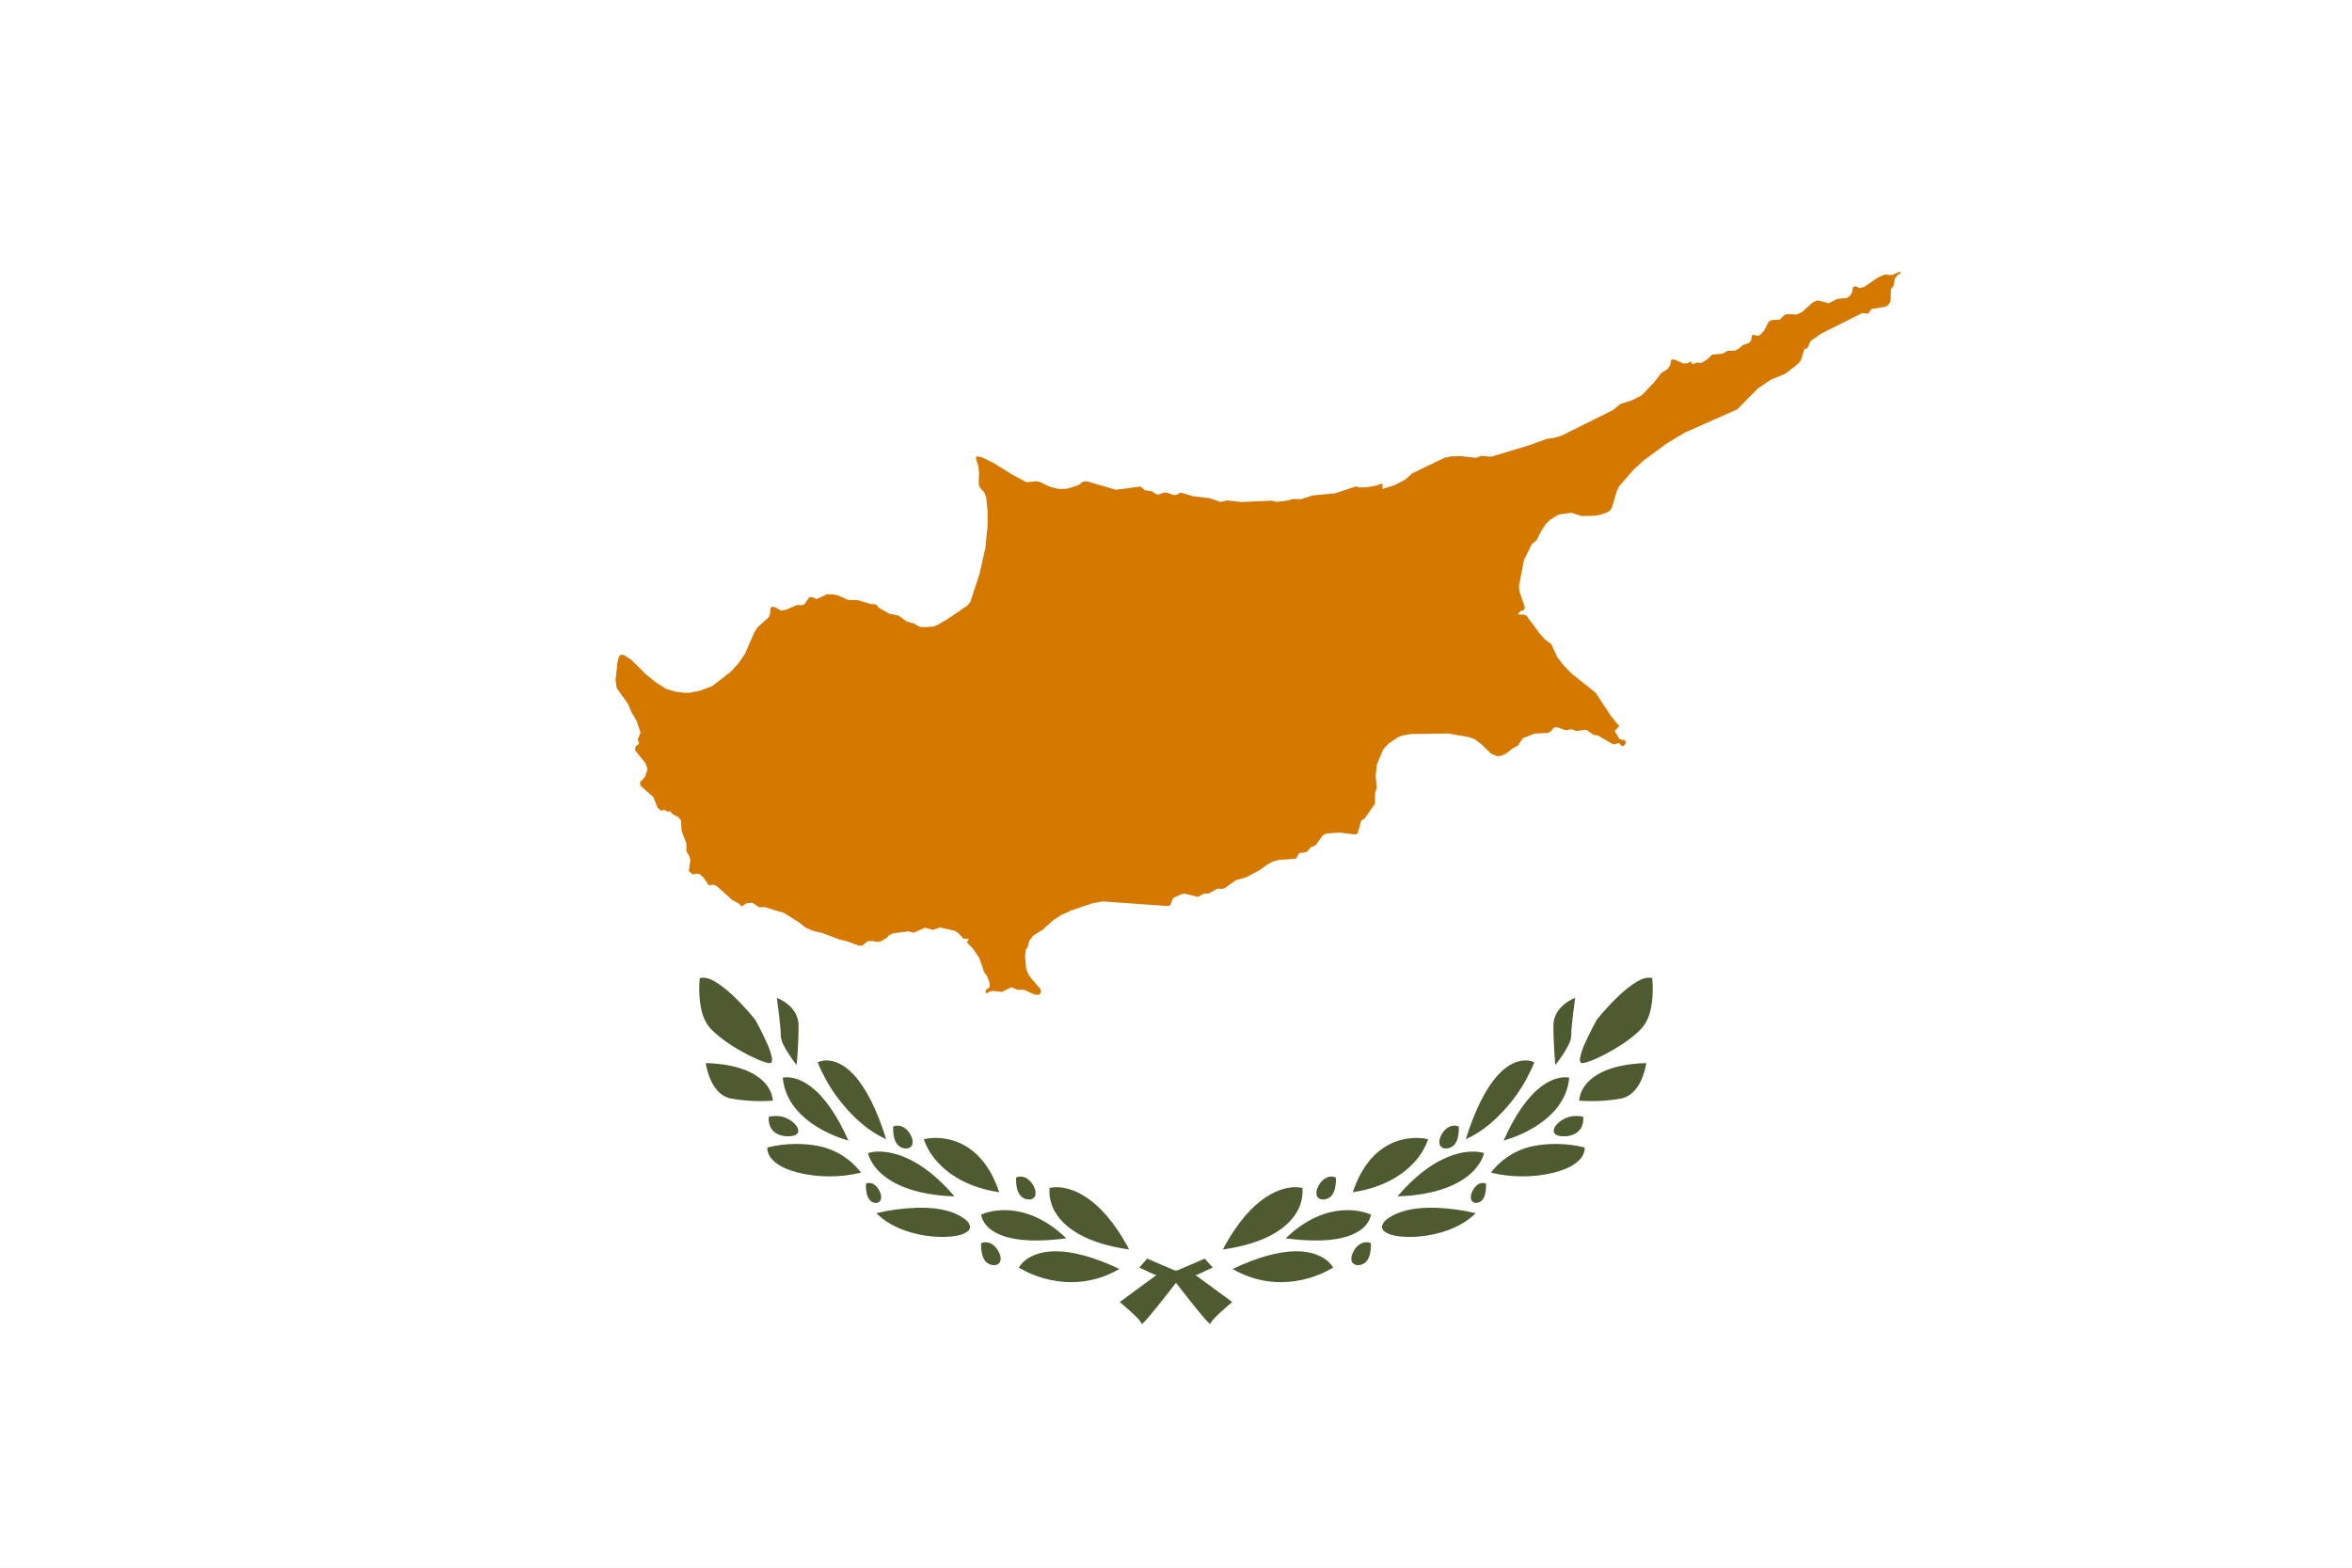
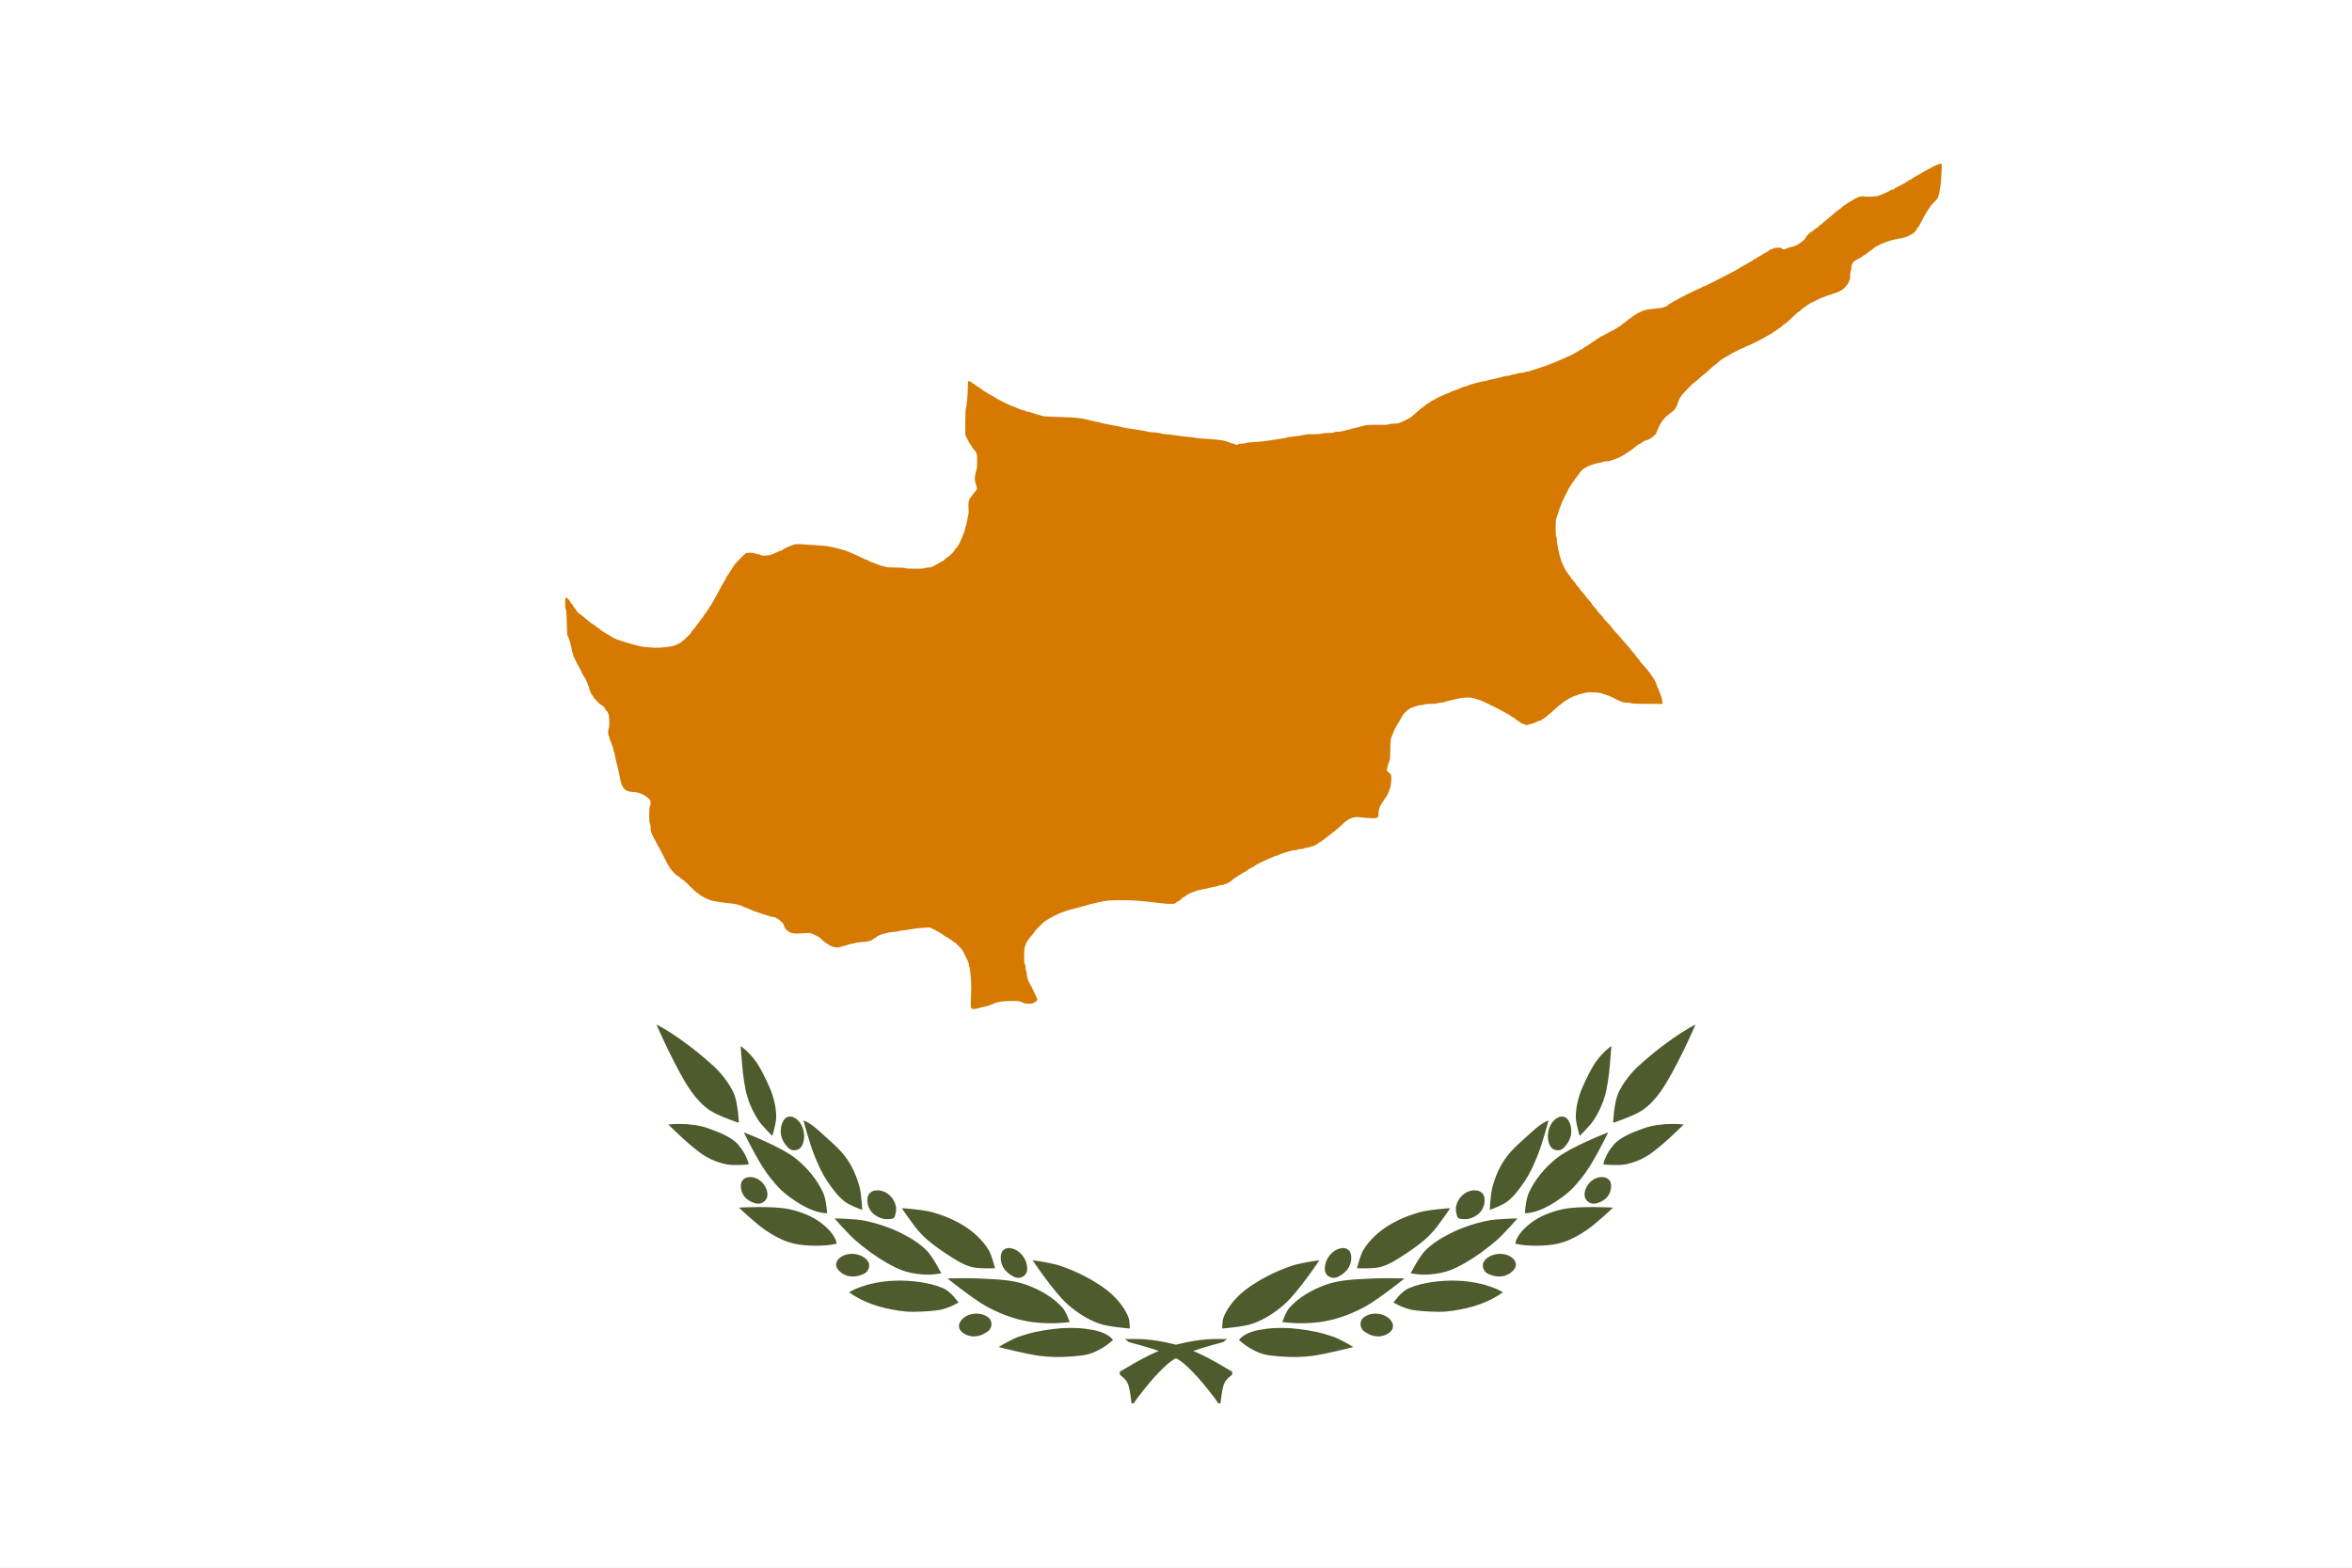
- <svg xmlns="http://www.w3.org/2000/svg" xmlns:xlink="http://www.w3.org/1999/xlink" viewBox="0 0 900 600">
-   <path fill="#fff" d="M0 0h900v600H0z" />
-   <path id="a" d="M463.1 506.741a1.01 1.01 0 01-.347-.245l-.125-.117a21.523 21.523 0 01-1.582-1.643c-1.332-1.513-3.119-3.728-4.69-5.685-3.115-3.883-5.689-7.228-6.174-7.858l-.793-1.032-7.767-2.395-5.671-2.644 3.03-3.406 10.408 4.456 7.767 1.594 14.363 10.564-.011.009c-.029.024-2.089 1.738-4.136 3.6-.913.83-2.064 1.9-2.877 2.783-.335.359-.646.74-.93 1.14a9.004 9.004 0 00-.465.88m-53.34-16.02a39.63 39.63 0 01-19.895-5.567h-.007v-.008a10.24 10.24 0 012.878-3.1c1.941-1.425 5.442-3.128 11.1-3.15h.117c6.7 0 14.9 2.278 24.373 6.771a36.022 36.022 0 01-18.566 5.054l.01.01-.01-.01zm-29.37-6.51a4.241 4.241 0 01-3.17-1.333A6.439 6.439 0 01375.8 480a14.656 14.656 0 01-.351-4.217 4.336 4.336 0 011.562-.354h.112c2.511 0 4.49 2.178 5.338 4.337a4.35 4.35 0 01.274 3.067 2.417 2.417 0 01-2.34 1.37l-.005.009zm51.68-5.99c-17.359-2.479-24.717-8.755-27.833-13.583a15.705 15.705 0 01-2.634-9.96v-.014h.013c.872-.2 1.764-.299 2.658-.293 4.618 0 16.43 2.323 27.8 23.842l.007.014-.02-.01.009.004zm-35.58-3.44c-7.416 0-13.062-1.28-16.782-3.8a10.304 10.304 0 01-3.686-4.125 6.75 6.75 0 01-.594-2.023 22.704 22.704 0 017.765-1.65c.383-.018.769-.029 1.174-.03 5.732 0 14.448 1.87 23.646 10.78l.009.009h-.011a90.034 90.034 0 01-11.53.84l.009-.001zm-35.91-1.38c-7.82 0-18.563-2.388-25.263-9.087l-.007-.008h.02a78.487 78.487 0 0115.523-2.062c.488-.012.98-.018 1.475-.019 7.332 0 12.944 1.422 16.682 4.225a4.942 4.942 0 012.178 2.783 2.28 2.28 0 01-1.056 2.15c-1.683 1.271-4.692 1.949-8.945 2.017l-.6.02-.007-.019zm-25.34-13a3.206 3.206 0 01-2.479-1.167 5.87 5.87 0 01-1.108-2.522 14.298 14.298 0 01-.291-3.674v-.018c.382-.176.797-.27 1.217-.275a3.784 3.784 0 012.589 1.158 6.956 6.956 0 011.688 2.645 4.03 4.03 0 01.18 2.635 1.915 1.915 0 01-1.8 1.21l.004.008zm58.53-1.32a4.241 4.241 0 01-3.17-1.333 6.45 6.45 0 01-1.422-2.878 14.656 14.656 0 01-.351-4.217 4.336 4.336 0 011.562-.354h.112c2.511 0 4.49 2.178 5.338 4.337a4.35 4.35 0 01.274 3.067 2.413 2.413 0 01-2.34 1.37l-.003.008zm-28.51-1.18c-15.737-.554-23.9-5.027-27.984-8.683a18.3 18.3 0 01-4.24-5.447 11.649 11.649 0 01-.908-2.438l.021-.009a13.461 13.461 0 013.885-.579h.368c5.307 0 16.111 2.229 28.852 17.153v.01l.006-.007zm17.09-1.59c-12.661-1.928-19.834-7.363-23.622-11.585a24.177 24.177 0 01-5.213-8.738 18.622 18.622 0 013.9-.469c.169 0 .345-.007.524-.007s.365 0 .553.007c6.368.139 17.934 3.023 23.855 20.785h.01l-.007.007zm-65-6.08a49.336 49.336 0 01-11.96-1.432c-6.629-1.658-9.473-4.189-10.691-6.021a6.318 6.318 0 01-1.031-2.534 4.282 4.282 0 01-.031-1.073l.031-.011a45.238 45.238 0 0110.464-1.328c.239 0 .48-.006.725-.006a43.806 43.806 0 018.564.83 27.146 27.146 0 0116.053 10.14v.009h-.013a49.635 49.635 0 01-12.12 1.42l.009.006zm29.39-10.68a4.244 4.244 0 01-3.172-1.3 6.49 6.49 0 01-1.42-2.908 14.4 14.4 0 01-.351-4.185 4.336 4.336 0 011.562-.354h.112c2.506 0 4.488 2.179 5.339 4.338a4.25 4.25 0 01.243 3.034 2.356 2.356 0 01-2.31 1.38l-.003-.005zm-22.1-3.03a48.225 48.225 0 01-11.967-5.225c-5.544-3.413-12.326-9.45-13.153-18.83h.014a7.14 7.14 0 011.278-.154c.1 0 .217-.006.334-.006 1.656 0 5.046.466 9.147 3.584 5.22 3.98 10.04 10.92 14.35 20.65l-.003-.019zm14.43-.53a39.027 39.027 0 01-9.469-6.084 60.759 60.759 0 01-16.716-23.33 7.698 7.698 0 013.655-.718c2.411.068 6.083 1.07 10.154 5.463 4.676 5.047 8.85 13.34 12.4 24.651l.01.032-.03-.01-.004-.004zm-37.39-1.09c-4.821 0-6.471-2.615-6.957-3.74a7.783 7.783 0 01-.554-3.707v-.02a10.615 10.615 0 012.4-.314h.165a9.918 9.918 0 018.084 3.841c.255.379 1.037 1.694.39 2.721-.52.81-1.7 1.22-3.53 1.22l.002-.001zM291 421.431a63.914 63.914 0 01-11.141-.952c-4.294-.781-6.728-4.432-8.013-7.356a25.55 25.55 0 01-1.8-6.254h.012c13.282.39 19.555 4.271 22.478 7.457a11.713 11.713 0 013.206 6.922h-.009c-.02 0-1.89.18-4.74.18l.007.003zm13.83-13.82a53.867 53.867 0 01-3.033-4.228c-1.573-2.445-3.028-5-3.028-7.084 0-2.016-.474-6.266-.757-8.619-.358-2.985-.72-5.54-.75-5.757h.013c.337.123 8.308 3.114 8.308 10.591s-.738 15.014-.745 15.089v.011h-.01l.002-.003zm-10.33-.71c-.084 0-.167-.008-.25-.021-2.356-.393-6.5-2.194-11.073-4.818-5.082-2.914-9.209-6.036-11.62-8.791-2.2-2.512-3.5-6.457-3.88-11.726a43.595 43.595 0 01.087-7.163 4.135 4.135 0 011.315-.2c1.764.029 3.647.823 6.189 2.574a49.763 49.763 0 016.49 5.514 99.384 99.384 0 017.2 7.971l.032.04c.265.475 2.537 4.571 4.307 8.558a27.554 27.554 0 012.024 5.746c.174.581.174 1.2 0 1.781a.902.902 0 01-.385.448c-.139.06-.289.091-.44.09l.004-.003z" fill="#4e5b31" />
-   <use xlink:href="#a" transform="matrix(-1 0 0 1 900 0)" />
-   <path d="M727.132 103.967l-2.355.938-.923.368-2.854-.157-2.673 1.283-4.74 3.239-.209.15-1.767.461-1.641-.708-.932.424-.321 1.92-.887 1.379-1.092.767-3.783.387-3.19 1.645-4.15-1.111-1.928.755-4.1 3.692-2.095.992-.732-.042-2.778-.143-1.173.384-1.752 1.693-3.315.258-1.033.715-1.618 3.26-1.753 1.808-1 .212-1.087-.4-.817.144-.37 2.086-.793.874-2.219.764-1.773 1.477-1.556.8-2.084-.052h-.479l-2.076 1.146-3.9.342-1.624 1.549-.358.331-.758.458-1.24.74-.3.184-1.5-.267-1.75.693-.708-1.089-1.211.727-1.6.069-2-.889-1.522-.678-1.113.161-.387 1.94-.039.206-1.17 1.557-2.184 1.323-.3.387-2.485 3.208-4.722 4.966-3.993 2.028-4.139 1.259-2.9 2.38-7.6 3.767-11.995 5.973-2.453.786-3.52.562-6.278 2.312-5.539 1.671-.308.094-1.1.332-7.81 2.363-3.635-.384-2.153.782-5.605-.622-3.9.077-2.467.513-4.637 2.224-7.827 3.762-2.586 2.366-4.027 2.1-4.715 1.493.011-1.981-.028-.084-1.636.517-1.181.373-3.825.59h-2.128l-1.321-.384-.2.069-7.818 2.569-8.719.842-4.363 1.4-3.26-.052-2.038.606-4 .489-1.428-.381-.322-.088-11.75.51-5.372-.607-2.564.583-4.3-1.446-6.269-.727-1.465-.439-3.3-.978-1.491.859-1.116.119-2.667-.967-.96-.024-2.2.8-1.267-.325-1.177-.938-2.761-.411-1.682-1.414-9.4 1.246-2.551-.75-8.554-2.492-1.361.069-1.7 1.271-2.548.929-2.212.575-3.012.1-3.5-.918-3.606-1.748-1.333-.317-2.974.3-.91.082-5.466-2.932-7.042-4.4-4.778-2.3-1.794-.291-.241.853.89 2.8.3 2.774-.091 2.563-.049 1.587.446 1.425 1.725 1.912.719 1.92.526 5.284-.006 5.362-.839 8.551-.283 1.3-1 4.43-.914 4.069-3.546 10.833-.974 1.343-2.391 1.631-5.419 3.688-3.99 2.3-1.263.523-3.239.245-2.018-.1-2.513-1.361-2.467-.635-3.232-2.324-3.6-.744-3.941-2.278-1.026-1.233-2.146-.2-2.976-.893v-.005l-1.093-.327-.755-.22-3.8-.1-3.54-1.634-1.864-.45-2.547-.129-2.666 1.239-1.351.629-1.707-.678-1.235.077-1.4 2.115-.172.323-.964.51-1.2-.017-.939-.025-1.016.444-1.368.593-1.208.527-.59.255-.01-.01-.363.073-.645.112-.8.153-1.41-.824-.75-.442-1.257-.256-.677.489-.133 2.3-.618 1.378-1.961 1.734-1.993 1.755-1.389 2.047-3.676 8.39-2.3 3.385-.715.789-2.418 2.66-2.136 1.657-4.922 3.815-4.659 1.741-4.013.82-1.951.008-3.7-.492-3.323-1.02-3.65-2.282-4-3.217-5.794-5.724-.82-.493-.171-.114-1.825-1.167-1.354.035-.53.874-.29 1.263-.245 1.12-.664 6.367.049.369.349 2.622 4.4 6.15 1.358 3.267.223.373.908 1.525.691 1.163.069.118 1.5 4.488-1.057 2.534.534 1.7-1.336 1.037-.245 1.465 3.951 4.953.862 2.185-.963 3.029-1.536 1.671-.429.457.216 1.28 1.818 1.635 3.089 2.75 1.647 4.086 1.253 1.1 1.456-.31.81.618 1.228-.021 1.208 1.208.782.379 1.236.616.977 1.272.216 3.911 1.822 4.86.028 2.635.01.374 1.134 1.948.356 1.538-.6 4.069 1.445 1.306 1.567-.32 1.012.16 1.626 1.354 1.969 3 1.926-.282 1.222.589 5.9 5.334 1.339.676.074.042.963.483 1.2 1.208 1.856-1.232.206-.021 2.018-.178.886.6 1.7 1.149 2.234-.029 4.844 1.485 2.119.543 4.261 2.648 1.811 1.12 1.072.871 1.424 1.161 2.845 1.224 2.44.584 1.322.314 1 .384.025-.062h.014l-.024.063 5.284 2.023 2.862.668 2.648.975 1.927.7 1.414.023 2-1.682 1.937-.112 1.609.4 1.57-.263 2.485-1.531.485-.719 1.762-.839 5.944-.738 1.737.564 4.46-1.94 2.988.831 2.645-.938 5.779 1.284 1.536 1.081 1.717 1.965.21.009 1.912.037-.8 1.331 2.523 2.647 2.279 3.445.154.455 1.657 4.864 1.232 1.723.862 2.405.042 1.568-1.34 1.022-.22.583-.076.216.272.655.506-.276.963-.533 1.172-.182 2.066.22 1.364.143 2.154-1.069 1.427-.71 2.293.987 2.52-.028 1.058.471 3 1.358 1.529.144.565-.371.36-.856-.185-1L397 377.23l-2.531-2.938-1.036-1.51-.789-2.186-.244-2.796-.174-1.885.314-2.477.68-.884.5-1.968h.009l.129-.515 1.406-1.866 3.724-2.393 4-3.582 3.162-2.085 3.26-1.412.087-.4.363.146 8.292-2.819.137-.016 3.692-.643 24.92 1.755.924-.279v-.006l.83-2.33.447-.432.3-.282 2.74-1.206 1.281-.183 3.556.878 1.456.359 2.332-1.307 1.654.028 3.417-1.866 2.111.053.8-.321 4.112-2.955 3.961-1.135 1.03-.548.363-.2 4.06-2.144 2.579-1.981 2.226-1.183 2.438-.629 6.38-.449 1.283-2.138 2.744-.366 1.657-1.87 1.9-.771 1.359-1.958 1.139-1.641 1.591-.921 5.1-.32 6.045.749.8-.485 1.366-4.875 1.43-.915 3.851-5.612.013-2.045v-1.708l.633-2.432-.43-4.391.51-4.446 2.394-5.65 2.109-2.279 3.4-2.3 1.729-.753 2.449-.412v.001l.36-.061.624-.107 8.433-.116c.117-.087 3.067-.042 3.067-.042l2.812-.038 7.116 1.264.506.088 2.4.779 2.774 2.157 2.938 2.869.551.535 1.9.8.575.251 1.571-.251 2.237-1.165 1.688-1.427 2.3-1.257.056-.08 1.295-1.948.039-.04.028.007v-.011h-.022l.511-.775 4.447-1.733 5.23-.3.588-.318.327-.175 1.382-1.623 1.295-.01 3.135 1.134 2.2-.438 1.75.7 1.36-.161 2.565-.3 2.754 1.937 1.605.2 5.658 3.31.294.048.152.028.324.054.671-.2 1-.289.132-.039.126.175.643.907.882.126 1.044-1.393-.415-.632-.157-.23-2.021-.411-1.815-3.1 1.728-1.861-2.711-3.326-.45-.551-.153-.234-.937-1.423-4.746-7.235-6.182-4.935-2.165-1.732-.014-.01-.758-.6-3.3-3.358-2.358-3.13-.309-.674-.487-1.062-1.413-3.078-2.462-1.9-2.006-2.191-.1-.129-4.14-5.626-.68-.943-.978-.565-2.066-.014-.2-.2-.116-.121.07-.074.991-.985 1.105-.278.476-1.089-2.108-6.1-.014-.213-.157-1.95 1.718-8.855.22-1.079 2.928-5.958 1.814-1.486 1.98-3.892 1.7-2.488 1.625-1.582.284-.168 2.934-1.776 2.465-.347 2.348-.331 4.1 1.264 3.9-.076.761-.081 1.77-.2 2.911-.917 1.374-.848.713-1.093 1.487-4.987.478-1.587.917-1.724 5.306-6.108 4.011-3.71 9.019-6.613 4.415-2.639 2.254-1.347 20.126-8.946 5.23-5.3 2.725-2.758 4.821-3.235 5.641-2.311 4.854-3.842 1.06-1.334 1.336-4.3 1.113-.269 1-2.174.286-.618 3.961-2.792.448-.223 15.388-7.71 2.236.307 1.2-1.793 4.477-.751.824-.14 1.1-.551.939-1.6v-.316l.129-4.273.956-1.155.521-2.816.491-.65.513-.676 1.268-.891-.22-.531.032.031z" fill="#d57800" />
+ <svg xmlns="http://www.w3.org/2000/svg" xmlns:xlink="http://www.w3.org/1999/xlink" width="1200" height="800">
+   <path fill="#fff" d="M0 0h1200v800H0z" />
+   <path fill="#d67900" d="M495.54 514.47c-.253-.304-.307-1.581-.187-4.441.092-2.208.176-4.828.187-5.822.034-3.048-.552-9.998-.898-10.644-.18-.336-.326-.945-.326-1.355s-.258-1.265-.574-1.902-.936-1.903-1.38-2.814a74 74 0 0 0-1.223-2.41c-.536-.973-3.777-4.216-4.214-4.216-.184 0-.653-.339-1.042-.753-.39-.414-.866-.753-1.06-.753s-.598-.271-.898-.602c-.3-.332-.726-.603-.947-.603s-.64-.198-.932-.441c-1.257-1.046-2.798-2.002-5.11-3.17l-2.473-1.247-3.1.135c-1.704.075-4.319.364-5.81.644s-3.523.572-4.517.65-2.078.266-2.41.418c-.331.153-1.483.337-2.56.41-3.556.243-7.647 1.439-8.88 2.596-.355.334-.785.608-.956.608s-.548.263-.84.584c-.715.791-2.784 1.283-6.039 1.437-1.49.07-2.84.254-2.997.409s-.631.282-1.054.285c-.422.002-1.372.214-2.111.472-1.614.562-4.349 1.313-5.557 1.528-1.167.206-3.368-.424-4.814-1.38a51 51 0 0 0-1.76-1.118c-.323-.19-1.104-.848-1.735-1.464-1.15-1.122-1.907-1.64-3.309-2.266a98 98 0 0 1-1.727-.798c-.775-.368-1.559-.422-3.769-.26-3.74.272-4.966.265-6.455-.036-1.707-.346-4.016-2.485-4.016-3.72 0-1.326-3.894-4.516-5.513-4.516-.34 0-1.034-.13-1.543-.289l-4.868-1.522c-2.17-.679-4.744-1.632-5.723-2.12-.978-.487-1.944-.886-2.146-.886-.202-.001-.85-.273-1.44-.604s-1.273-.602-1.519-.602c-.245 0-.682-.125-.97-.278s-1.878-.414-3.534-.58c-1.657-.167-3.486-.384-4.066-.481-.58-.098-2.003-.324-3.162-.501-2.531-.389-4.189-.909-5.759-1.807a62 62 0 0 0-1.948-1.068c-.429-.22-1.026-.673-1.327-1.005-.3-.333-.697-.605-.882-.605-.184 0-1.82-1.49-3.637-3.313-1.817-1.822-3.44-3.314-3.61-3.315-.168-.002-.805-.476-1.415-1.055-.61-.578-1.226-1.051-1.368-1.051-.443 0-2.598-2.184-3.715-3.765-.586-.828-2.002-3.403-3.147-5.722s-2.42-4.759-2.83-5.421c-.412-.663-1.468-2.6-2.346-4.306-1.428-2.772-1.597-3.3-1.597-4.984 0-1.105-.156-2.04-.377-2.26-.522-.523-.514-8.612.008-9.134.513-.513.46-2.392-.087-3.174-.432-.616-2.37-2.052-3.813-2.824-.97-.52-3.83-1.154-5.257-1.166-3.528-.03-5.303-2.077-6.15-7.089-.37-2.19-.728-3.777-1.763-7.83-.507-1.988-.925-3.98-.928-4.425-.003-.446-.14-.894-.306-.997s-.302-.444-.302-.76c0-.852-1-3.83-1.842-5.485a2.9 2.9 0 0 1-.266-1.111c0-.324-.135-.673-.301-.775-.166-.103-.301-.984-.301-1.958s.135-1.855.301-1.958c.17-.104.301-1.54.301-3.274 0-3.184-.488-4.942-1.638-5.897-.259-.214-.47-.535-.47-.713 0-.43-1.53-2.012-1.947-2.012-.423 0-4.077-3.677-4.077-4.103 0-.177-.263-.56-.585-.851s-.671-.92-.776-1.399c-.105-.477-.316-.946-.469-1.04s-.278-.563-.278-1.04-.135-.952-.301-1.054-.303-.415-.305-.696c-.004-.543-1.571-3.79-2.203-4.563-.209-.255-.558-.87-.778-1.367a19 19 0 0 0-.656-1.355 42 42 0 0 1-.783-1.506c-.288-.58-.97-1.847-1.514-2.815s-.99-1.951-.99-2.184c0-.232-.135-.422-.3-.422-.166 0-.302-.399-.302-.886s-.12-.96-.269-1.052c-.148-.092-.34-.676-.427-1.298-.35-2.5-1.619-6.922-2.183-7.607-.261-.317-.405-2.357-.483-6.841-.079-4.538-.218-6.497-.482-6.762-.45-.45-.518-5.546-.077-5.819.513-.317 1.49.428 2.081 1.588.315.615.857 1.377 1.206 1.693.349.315.634.732.634.926s.34.671.753 1.06c.414.389.753.862.753 1.05 0 .391 1.558 1.962 1.945 1.962.14 0 .969.644 1.84 1.43 2.013 1.818 4.834 3.99 5.18 3.99.147 0 .585.34.974.754.39.414.862.753 1.05.753s.733.406 1.209.903.985.904 1.13.904c.146 0 .71.339 1.253.753s1.09.753 1.216.753.816.396 1.533.88c1.78 1.2 2.764 1.624 6.614 2.845 7.402 2.348 10.04 2.882 15.36 3.11 4.123.178 9.47-.418 11.206-1.247a89 89 0 0 1 2.046-.933c1.198-.528 5.865-4.813 5.881-5.401.005-.17.615-.96 1.355-1.758.741-.797 1.347-1.544 1.347-1.66s.472-.75 1.048-1.411 1.051-1.31 1.055-1.444c.003-.133.411-.675.908-1.205.496-.529.902-1.108.903-1.286 0-.178.34-.642.754-1.031.414-.39.753-.866.753-1.06s.271-.598.603-.898.602-.71.602-.913.19-.526.423-.72c.232-.192.782-1.056 1.222-1.919.44-.862 1.058-1.975 1.376-2.472s1.06-1.852 1.651-3.011c.592-1.16 1.324-2.515 1.628-3.012 1.214-1.984 2.735-4.739 2.735-4.952 0-.124.271-.47.603-.77s.602-.681.602-.847.339-.746.753-1.288c.414-.543.753-1.111.753-1.262s.271-.52.602-.82c.332-.3.603-.7.603-.89s.962-1.287 2.14-2.438c1.176-1.151 2.486-2.466 2.91-2.921.702-.754.964-.829 2.92-.829 1.182 0 2.278.123 2.435.274.158.15.797.338 1.421.419s1.33.308 1.567.505c.544.451 4.11.268 5.58-.286.58-.219 1.853-.784 2.829-1.257s1.947-.86 2.158-.86c.212 0 .43-.11.485-.244.18-.44 4.582-2.437 6.124-2.778 1.094-.242 2.617-.243 5.572-.006 2.236.18 5.15.383 6.475.45 3.428.174 6.575.636 9.186 1.35 1.242.339 2.869.772 3.614.963s1.965.617 2.71.947c.746.33 1.627.705 1.958.835.975.38 5.352 2.4 6.22 2.87.44.238.99.433 1.22.433.232 0 .59.169.797.376s.472.388.588.402c.244.03 1.04.331 2.319.876a27 27 0 0 0 2.108.757c.663.205 1.44.492 1.728.637.287.146.855.264 1.262.264s.823.136.925.302c.112.18 2.106.3 4.97.3s4.858.122 4.97.302c.11.18 2.105.301 4.969.301s4.858-.12 4.969-.301c.102-.166.79-.301 1.528-.301s1.577-.12 1.864-.266.93-.447 1.427-.669c.497-.221 1.618-.847 2.49-1.39.873-.544 1.694-.988 1.824-.988s.696-.474 1.258-1.054 1.169-1.054 1.349-1.054c.415 0 3.47-3.075 3.47-3.492 0-.171.372-.668.828-1.105s1.047-1.242 1.315-1.789c1.74-3.55 3.278-7.521 3.278-8.466 0-.379.13-.82.29-.979s.44-1.305.625-2.545c.184-1.24.47-2.697.634-3.236.17-.56.211-1.986.095-3.313-.228-2.618.124-4.413 1.061-5.42.334-.358.608-.739.608-.846s.62-.884 1.379-1.728c.973-1.083 1.335-1.715 1.23-2.152a85 85 0 0 0-.623-2.275c-.26-.911-.475-2.063-.477-2.56-.004-.998.731-4.754 1.023-5.226.101-.164.192-1.835.2-3.714.018-3.72-.16-4.33-1.792-6.124-.517-.568-.94-1.147-.94-1.286 0-.138-.238-.515-.528-.837s-1.037-1.6-1.66-2.842l-1.134-2.258.004-6.386c.003-3.512.127-6.697.276-7.078.435-1.106.967-6.711 1.003-10.555.03-3.247.079-3.539.597-3.539.31 0 .93.339 1.376.753.447.414.983.753 1.192.753s.38.12.38.267.44.49.978.763c.539.274 1.589.967 2.334 1.54.746.575 1.559 1.132 1.807 1.24.249.107.859.487 1.356.845a15 15 0 0 0 2.019 1.167c.613.285 1.29.685 1.506.89.645.615 8.92 4.733 9.51 4.733.301 0 .677.119.834.264.369.34 3.65 1.561 4.732 1.76.458.084.906.273.997.42s.489.266.885.266a4.6 4.6 0 0 1 1.413.272c1.275.502 5.8 1.85 6.866 2.046.58.107 4.51.282 8.734.389 7.327.186 10.181.494 14.292 1.544 1.45.371 3.58.835 4.833 1.054.497.087 1.174.273 1.506.415.331.142 1.144.332 1.807.423.662.09 2.153.382 3.313.647s2.65.547 3.313.628c.662.08 1.475.263 1.807.406s1.28.342 2.108.441c.828.1 2.184.31 3.012.47.828.158 2.658.44 4.066.627 1.408.186 2.83.454 3.162.595s1.382.33 2.334.42l3.464.328c.952.09 2.002.29 2.334.442.331.153 1.619.338 2.861.412s3.614.36 5.27.637c1.657.277 4.164.564 5.572.638s2.831.259 3.163.41c.331.152 1.957.344 3.614.427 8.394.423 12.022.956 14.33 2.108.534.267 1.282.485 1.66.485.38 0 .773.135.876.3.241.391 1.565.391 1.807 0 .102-.165.964-.3 1.915-.3.95 0 1.858-.127 2.015-.281s1.574-.348 3.147-.429a96 96 0 0 0 11.144-1.25c1.574-.271 3.471-.56 4.216-.644s1.627-.27 1.958-.415c.331-.146 1.28-.328 2.108-.405 3.206-.298 6.95-.862 7.45-1.123.288-.15 2.347-.272 4.575-.272 2.377 0 4.13-.125 4.239-.301.102-.166 1.453-.301 3.012-.301s2.909-.135 3.011-.302c.103-.165.88-.3 1.728-.3.849 0 1.959-.13 2.467-.29.51-.158 2.077-.554 3.485-.88a181 181 0 0 0 5.924-1.516c3.228-.889 3.572-.923 8.583-.854 3.723.05 5.41-.036 5.878-.303.363-.207 1.671-.374 2.919-.374 1.243 0 2.345-.136 2.447-.301.102-.166.45-.302.77-.302.322 0 .585-.135.585-.3 0-.166.237-.312.527-.324s.934-.281 1.43-.598a15 15 0 0 1 1.624-.89c.395-.172 1.005-.57 1.355-.884 3.248-2.91 5.905-5.135 6.13-5.135.15 0 .592-.34.981-.753.39-.414.87-.753 1.07-.753s.524-.195.72-.432c.303-.364 1.35-.964 4.535-2.601 1.294-.665 4.512-2.087 4.725-2.088.134-.001.911-.34 1.726-.753.815-.414 1.646-.752 1.846-.752.346 0 3.308-1.222 4.424-1.826.287-.155.836-.282 1.22-.282.383 0 .825-.116.982-.258.614-.552 7.71-2.453 9.158-2.453.484 0 .956-.121 1.048-.27.091-.147.675-.336 1.297-.419 1.222-.162 5.972-1.263 7.478-1.733.508-.159 1.415-.289 2.015-.289s1.174-.135 1.276-.3c.103-.166.568-.302 1.035-.302s1.336-.203 1.93-.452c.595-.248 1.688-.451 2.429-.451s1.43-.136 1.533-.302.655-.3 1.227-.3 1.276-.122 1.563-.271c.288-.149 2.15-.782 4.137-1.408 1.988-.625 4.157-1.366 4.82-1.646a149 149 0 0 1 4.517-1.794c.331-.124 1.28-.532 2.108-.905a80 80 0 0 1 2.108-.92c1.905-.766 4.982-2.29 6.024-2.985a21 21 0 0 1 2.321-1.319c.614-.283 1.207-.66 1.317-.839s.624-.516 1.142-.751 1.552-.899 2.297-1.474c.746-.576 1.648-1.174 2.004-1.33s.735-.424.841-.596.661-.534 1.234-.805c.573-.272 1.041-.615 1.041-.761s.264-.267.585-.267c.322 0 .67-.139.775-.308s1.733-1.064 3.62-1.988c1.887-.925 3.588-1.87 3.78-2.102s.502-.422.69-.424c.186-.001.838-.476 1.448-1.054s1.226-1.051 1.368-1.051.761-.475 1.376-1.055 1.228-1.054 1.364-1.054c.135 0 .779-.445 1.43-.99 1.386-1.158 4.288-2.716 6.002-3.222 1.122-.33 2.438-.513 7.83-1.084 2.079-.22 3.987-.997 4.458-1.815.133-.23.367-.418.521-.418s.995-.45 1.868-1 2.468-1.433 3.544-1.963 2.161-1.086 2.41-1.235c1.147-.691 8.048-3.934 8.37-3.934.2 0 .364-.135.364-.301s.205-.301.456-.301c.25 0 .69-.12.979-.265.287-.146 2.623-1.306 5.19-2.578s5.482-2.768 6.476-3.326c.994-.557 2.786-1.504 3.982-2.104s2.252-1.218 2.347-1.371c.094-.153.674-.51 1.289-.794s1.83-.965 2.703-1.514c.873-.55 1.7-.999 1.836-.999s.494-.27.794-.602.795-.602 1.1-.602.556-.13.556-.288.508-.518 1.13-.801a15 15 0 0 0 2.032-1.161 15 15 0 0 1 1.992-1.15c.598-.278 1.259-.71 1.467-.962.21-.252.551-.457.76-.457.21 0 .769-.203 1.243-.45 1.169-.61 4.285-.61 4.519-.002.197.515 1.073.59 1.845.16.674-.376 3.29-1.214 3.79-1.214 1.44 0 6.52-3.639 6.52-4.67 0-.41 2.477-2.86 2.892-2.86.17 0 .699-.406 1.175-.903s1.027-.904 1.224-.904.544-.224.772-.498c.227-.275 1.362-1.248 2.521-2.162 1.16-.915 2.515-2.037 3.012-2.492 1.584-1.452 4.714-4.022 5.329-4.375.326-.187 1.03-.763 1.562-1.28.533-.516 1.115-.939 1.294-.939s.491-.2.695-.445.728-.633 1.166-.862c1.365-.715 2.271-1.242 3.154-1.835 1.495-1.003 3.842-1.62 4.974-1.308 1.023.282 4.75.163 6.673-.213.58-.113 1.732-.52 2.56-.905s2.142-.983 2.918-1.33c.777-.346 1.493-.76 1.591-.918s.364-.218.59-.131c.227.087.499.018.605-.154s1.034-.734 2.063-1.25c2.886-1.448 4.204-2.183 5.234-2.921.52-.373 1.078-.678 1.24-.678.16 0 .455-.196.653-.435.199-.239 1.333-.934 2.522-1.544s2.345-1.256 2.57-1.435c.56-.45 1.395-.909 7.12-3.923.828-.436 1.9-.793 2.382-.794h.875l-.207 5.044c-.114 2.774-.352 5.654-.528 6.4a26 26 0 0 0-.47 2.861c-.083.828-.273 1.635-.423 1.792s-.274.548-.274.867c0 .322-.941 1.507-2.108 2.653-1.16 1.139-2.108 2.273-2.108 2.52 0 .248-.113.45-.25.45-.138 0-.437.373-.665.829s-.573 1.031-.767 1.28c-.301.385-2.285 4.014-3.645 6.67-.224.437-.608.962-.853 1.165s-.45.523-.455.71c-.01.417-1.49 2.026-2.276 2.476-2.402 1.373-3.537 1.819-5.696 2.235l-3.387.652c-1.678.324-5.47 1.592-7.004 2.343-2.782 1.362-3.248 1.645-4.177 2.534-.454.435-.953.792-1.11.794-.156.001-.784.475-1.394 1.054-.61.578-1.243 1.051-1.407 1.051s-.682.313-1.15.696-1.609 1.06-2.535 1.505c-2.405 1.155-3.286 2.375-3.286 4.554 0 .738-.135 1.425-.3 1.528-.166.102-.302 1.118-.302 2.258s-.118 2.146-.262 2.235c-.144.09-.346.582-.449 1.094-.22 1.098-2.999 4.138-4.017 4.393-.381.096-.693.295-.693.443s-.237.27-.527.27c-.29.001-.915.205-1.39.452s-1.11.45-1.413.45-.634.135-.736.301-.45.301-.774.301c-.323 0-1.162.26-1.865.576-.702.317-1.818.74-2.48.942-.664.201-1.42.552-1.682.78s-.547.343-.635.256-.33.048-.539.3c-.21.253-.635.46-.947.46-.31 0-.565.135-.565.3 0 .166-.254.302-.565.302s-.735.203-.94.451c-.207.249-.541.452-.744.452s-.614.271-.913.602c-.3.332-.694.604-.875.605s-.94.605-1.685 1.342c-.746.736-1.516 1.345-1.713 1.353-.197.007-1.73 1.369-3.407 3.025-1.678 1.657-3.218 3.012-3.424 3.012s-.833.474-1.395 1.054-1.175 1.054-1.362 1.054-.659.339-1.048.753-.861.753-1.05.753c-.188 0-.605.244-.926.542-.32.299-.787.635-1.035.747-.249.112-.994.537-1.657.944-3.123 1.919-10.455 5.598-11.155 5.598-.201 0-.534.201-.739.448s-.478.383-.608.303c-.236-.146-6.374 2.894-7.225 3.579-.248.2-1.062.672-1.807 1.049-1.65.834-3.094 1.851-4.578 3.223-.615.57-1.226 1.036-1.357 1.038-.131.001-1.37 1.085-2.75 2.41-1.382 1.323-2.621 2.406-2.756 2.406s-1.26.949-2.501 2.108c-1.242 1.16-2.382 2.109-2.534 2.109-.342 0-5.735 5.586-6.564 6.797-.7 1.025-1.656 3.062-1.656 3.531 0 .597-1.277 2.967-1.974 3.664-.38.38-1.14 1.007-1.692 1.394-2.648 1.858-4.508 4.017-5.844 6.782-.733 1.516-1.333 2.915-1.333 3.107 0 1.01-3.717 3.939-4.997 3.939-.528 0-2.833 1.27-2.833 1.561 0 .135-.22.246-.488.246s-.94.372-1.494.828c-1.837 1.51-2.887 2.329-3.57 2.786-2.636 1.76-3.509 2.305-4.839 3.02a23 23 0 0 1-3.162 1.34c-.911.293-1.892.65-2.18.796-.287.146-1.175.265-1.972.265-.798 0-1.579.122-1.736.27-.158.15-.829.337-1.491.417-1.305.16-3.678.823-5.12 1.433-.497.21-1.104.422-1.35.47-.245.048-.494.23-.552.405s-.293.318-.522.318c-.605 0-2.414 1.672-3.2 2.958a15.4 15.4 0 0 1-1.517 2.011c-.46.497-.838 1.05-.839 1.228 0 .178-.34.642-.754 1.031-.414.39-.753.87-.753 1.07s-.207.534-.46.744c-.525.435-4.961 9.382-4.961 10.005 0 .225-.116.538-.257.695s-.63 1.506-1.084 2.997-.948 3.022-1.098 3.402c-.375.954-.35 8.712.03 8.946.165.102.302.822.303 1.599.003 1.76 1.273 7.944 2.138 10.41.92 2.623 2.812 6.197 3.878 7.325.5.53.908 1.106.908 1.281 0 .176.61.962 1.354 1.749.745.786 1.354 1.572 1.355 1.746.001.175.476.778 1.056 1.34.58.561 1.054 1.17 1.054 1.351s.61.929 1.356 1.66c.745.732 1.355 1.472 1.355 1.645s.745 1.097 1.656 2.053 1.657 1.91 1.657 2.12.61.98 1.355 1.712c.746.731 1.355 1.476 1.355 1.654s.746 1.06 1.657 1.96 1.658 1.776 1.659 1.947.946 1.26 2.098 2.42c1.153 1.16 2.102 2.244 2.108 2.41s.908 1.25 2.003 2.409c1.094 1.16 2.347 2.572 2.783 3.14.437.567 1.607 1.902 2.6 2.967.995 1.065 1.935 2.159 2.09 2.43.155.273.753 1.004 1.329 1.626.575.622 1.276 1.504 1.557 1.96s.8 1.085 1.156 1.401.649.722.653.904c.004.18.85 1.23 1.882 2.329 1.708 1.821 3.492 4.063 4.296 5.398.172.285.498.743.725 1.016.52.626 1.823 3.185 1.823 3.58 0 .162.318.986.707 1.83 1.133 2.463 2.091 5.35 2.234 6.732l.132 1.28h-7.843c-4.904 0-7.913-.113-8.03-.302-.102-.165-1.054-.3-2.116-.3-1.86 0-2.866-.293-5.263-1.528-3.028-1.562-5.676-2.69-6.315-2.69-.317 0-.651-.12-.743-.269-.381-.617-6.993-1.142-8.597-.681-.583.167-1.845.472-2.806.679-.96.206-1.815.487-1.9.624-.085.138-.368.25-.63.25-.907 0-5.369 2.406-6.693 3.61-.732.665-1.437 1.209-1.566 1.209-.13 0-1.34 1.05-2.69 2.334s-2.607 2.39-2.797 2.459-.82.575-1.4 1.126c-.582.552-1.206 1.004-1.388 1.005-.181.002-.572.27-.868.598s-.65.527-.784.444c-.135-.084-.964.196-1.842.622-1.422.689-2.257.966-4.683 1.557-.372.09-1.138-.054-1.702-.322s-1.153-.487-1.31-.487c-.156 0-.53-.27-.83-.602s-.693-.603-.874-.604c-.181 0-.763-.407-1.292-.903-.53-.496-1.095-.902-1.257-.902s-.678-.314-1.146-.697a12 12 0 0 0-1.905-1.218 26 26 0 0 1-1.958-1.094c-.902-.572-7.18-3.703-10.473-5.224-.956-.441-1.998-.803-2.316-.803s-.647-.112-.733-.25-1.088-.426-2.23-.642c-2.101-.396-4.408-.306-7.062.277-.787.173-2.007.442-2.71.599l-2.485.55c-.663.145-1.501.424-1.863.618-.362.195-1.336.354-2.166.354s-1.591.136-1.694.301c-.105.17-1.553.302-3.313.302s-3.208.131-3.313.3c-.102.166-.745.302-1.428.302-1.271 0-4.184.86-5.8 1.713-1.123.593-3.425 2.75-3.796 3.558-.152.33-.616 1.144-1.031 1.807-.415.662-.89 1.475-1.054 1.807s-.64 1.144-1.056 1.807c-.415.662-.835 1.408-.932 1.656-.097.249-.354.859-.572 1.355-1.518 3.475-1.622 4.036-1.664 8.978-.023 2.654-.152 5.04-.288 5.303-.383.739-1.503 4.646-1.503 5.243 0 .293.383.753.853 1.022 1.22.7 1.634 1.858 1.458 4.077-.173 2.172-.442 3.734-.79 4.592-.135.33-.49 1.212-.789 1.957s-.744 1.594-.988 1.885a9 9 0 0 0-.772 1.103c-.18.315-.774 1.211-1.32 1.99-1.277 1.824-1.859 3.522-1.864 5.441-.007 2.395-.468 2.655-4.289 2.425-1.702-.103-3.948-.31-4.992-.461-3.394-.49-6.215.637-9.223 3.68-1.173 1.187-3.603 3.243-5.4 4.568s-3.78 2.85-4.404 3.388-1.306.979-1.515.979c-.21 0-.695.339-1.079.753s-.9.753-1.146.753c-.247 0-.532.135-.635.3-.102.167-.483.303-.846.304-.362.001-1.048.204-1.522.452-.475.247-1.314.45-1.865.45s-1.085.135-1.188.3c-.102.166-.847.302-1.656.302s-1.554.136-1.657.301c-.102.166-.81.301-1.572.301-1.338 0-7.342 1.828-8.14 2.478-.208.169-.377.23-.377.136s-.644.102-1.43.435c-.787.332-1.702.714-2.034.848-3.74 1.513-8.64 4.046-8.834 4.568-.055.148-.344.27-.64.27-.298 0-.71.203-.916.451-.206.249-.545.452-.753.452s-.559.217-.78.483-.677.606-1.015.757c-.567.252-1.095.56-3.427 1.998-1.941 1.196-3.244 2.142-3.785 2.746-.315.353-.74.642-.942.642s-.537.203-.743.452c-.206.248-.689.451-1.073.451s-.782.136-.885.302-.712.3-1.355.3-1.244.122-1.335.27c-.092.148-.676.34-1.298.426-.622.087-1.741.304-2.487.484-2.895.697-5.62 1.28-6.703 1.434-.622.089-1.206.282-1.298.43-.091.148-.352.27-.58.27-.639 0-4.237 1.736-4.664 2.25-.21.254-.542.46-.737.46-.196 0-.816.475-1.378 1.054s-1.191 1.055-1.399 1.055-.742.338-1.19.752c-.724.673-1.058.75-3.102.728-1.26-.014-3.103-.15-4.097-.304a58 58 0 0 0-3.765-.423 63 63 0 0 1-3.915-.441c-2.917-.442-8.546-.728-14.306-.727-4.726.001-6.421.168-10.09.992-4.274.96-5.01 1.135-5.42 1.29-.249.093-1.062.33-1.808.527-.745.196-1.761.474-2.258.618a229 229 0 0 1-3.765 1.046c-2.459.557-3.659.905-4.518 1.307-.58.272-1.257.513-1.506.535-.672.061-6.682 3.09-7.378 3.72-.332.298-.769.594-.972.656-.481.149-5.203 4.802-5.203 5.128 0 .138-.643.99-1.43 1.895-2.494 2.868-2.955 3.632-3.73 6.192-.518 1.708-.527 8.288-.012 8.803.195.194.354.996.354 1.78 0 .786.135 1.513.3 1.615.166.102.302.756.302 1.453 0 1.39.818 3.892 1.767 5.407.597.951.81 1.38 2.357 4.735.42.911.884 1.892 1.03 2.18.483.946.282 1.417-.932 2.184-.964.608-1.583.756-3.166.756-1.082 0-2.203-.123-2.49-.274-2.071-1.087-3.391-1.28-7.524-1.099-4.386.192-6.014.48-8.21 1.452-2.037.902-2.477 1.063-3.463 1.27l-2.108.444c-.662.14-1.678.403-2.257.586-1.449.457-2.87.416-3.295-.096Z" />
+   <path id="a" fill="#4d5b2d" d="M334.94 522.862s2.59 5.975 6.13 13.258c3.538 7.283 8.025 15.873 11.817 21.104 2.514 3.467 5.449 6.761 8.974 9.193 4.519 3.116 15.102 6.566 15.102 6.566s-.396-10.007-2.57-15.033c-2.036-4.707-6.494-10.48-10.3-13.92-8.816-7.966-16.313-13.383-21.605-16.808s-7.548-4.36-7.548-4.36m42.96 10.928s.217 4.247.72 9.51c.503 5.261 1.293 11.538 2.44 15.597a46.3 46.3 0 0 0 5.653 12.471c2.004 3.1 7.317 8.314 7.317 8.314s2.029-6.474 1.995-9.81c-.052-5.056-1.29-10.171-3.326-14.8-1.739-3.954-4.44-9.94-7.706-14.272s-7.092-7.01-7.092-7.01zm-36.88 40.055s11.738 11.963 18.863 16.195c3.388 2.012 7.176 3.482 11.052 4.192 3.623.664 11.05 0 11.05 0s-.659-4.631-5.334-10.098c-3.379-3.95-9.99-6.384-14.862-8.194-9.608-3.568-20.769-2.095-20.769-2.095m38.474 4.019s6.862 14.053 11.42 20.358c3.067 4.241 6.453 8.386 10.594 11.586 13.195 10.198 20.523 9.269 20.523 9.269s-.533-7.095-1.986-10.262c-3.078-6.712-8.02-12.706-13.737-17.379-7.757-6.34-26.814-13.572-26.814-13.572m-2.482 38.399s8.538 8.14 13.406 11.42c3.663 2.469 7.561 4.728 11.752 6.124 3.554 1.184 7.346 1.67 11.09 1.821 9.165.369 13.571-.993 13.571-.993s-.01-4.549-7.944-10.593c-4.64-3.534-10.365-5.677-16.055-6.951-8.403-1.882-25.82-.828-25.82-.828m32.937-44.357s3.143 11.63 5.296 17.048c1.887 4.746 3.945 9.493 6.786 13.737 2.371 3.54 5.33 7.598 8.66 10.256 2.798 2.234 9.216 4.475 9.216 4.475s-.372-8.29-1.49-12.248c-1.368-4.847-3.428-9.593-6.29-13.738-3.613-5.233-8.738-9.254-13.406-13.572-6.46-5.976-8.772-5.958-8.772-5.958m15.821 49.884s6.966 7.935 10.944 11.382c4.82 4.176 10.023 7.962 15.54 11.162 3.19 1.85 6.525 3.568 10.068 4.596 3.607 1.046 7.407 1.457 11.162 1.532 2.272.046 6.785-.656 6.785-.656s-4.113-8.139-7.223-11.382c-3.628-3.783-8.235-6.609-12.913-8.973-6.054-3.06-12.613-5.216-19.26-6.566-4.947-1.005-15.102-1.095-15.102-1.095zm34.363-5.252s6.033 9.21 9.849 13.132c3.767 3.87 8.168 7.12 12.694 10.068 4.075 2.653 8.226 5.492 12.914 6.785 3.874 1.068 12.037.656 12.037.656s-1.546-6.579-3.283-9.411c-2.59-4.223-6.255-7.846-10.286-10.725-5.366-3.831-11.62-6.463-17.948-8.317-5.158-1.511-15.977-2.188-15.977-2.188m-26.923 42.898s5.803 4.534 15.104 7.222c4.6 1.33 9.242 2.17 14.008 2.627 4.072.39 12.139-.128 16.196-.657 4.942-.643 10.506-3.94 10.506-3.94s-3.69-5.438-7.66-7.222c-6.937-3.117-17.02-4.185-24.62-3.933-15.252.506-23.534 5.903-23.534 5.903m50.18-7.044s13.12 10.531 19.901 14.262c6.009 3.306 12.526 5.888 19.238 7.297 11.906 2.5 23.217.663 23.217.663s-1.827-5.277-3.648-7.297c-4.827-5.352-11.471-9.14-18.243-11.609-7.859-2.865-16.523-2.86-24.876-3.316-4.748-.26-15.589 0-15.589 0m43.45-9.288s10.733 16.18 17.911 22.555c4.566 4.055 9.876 7.464 15.59 9.619 4.931 1.86 16.026 2.653 16.026 2.653s.218-3.636-.78-6.095c-2.089-5.143-6.814-10.49-11.266-13.806-6.901-5.14-14.778-9.06-22.886-11.94-4.68-1.662-14.594-2.986-14.594-2.986zm-17.332 44.266s14.169 3.738 21.422 4.59c4.814.565 9.705.712 14.536.328 4.431-.353 9.081-.54 13.116-2.405 6.064-2.803 9.29-6.12 9.29-6.12-3.457-4.152-9.549-5.074-14.1-5.684-5.38-.711-10.892-.515-16.284.11-6.199.717-12.392 2.01-18.253 4.153-3.428 1.252-9.727 5.027-9.727 5.027zm64.343-4.047c1.037.603 1.631 1.096 2 1.532 0 0 10.012 2.602 14.864 4.372 3.663 1.336 7.446 2.57 10.711 4.7 3.563 2.325 6.481 5.539 9.4 8.634 3.321 3.524 9.18 11.258 9.18 11.258l1.533 2.324 1.156-.061s.654-6.738 1.73-9.64c1.071-2.89 4.202-4.848 4.202-4.848l.063-1.59c-9.546-5.77-20.027-11.678-30.215-14.165-4.844-1.17-9.782-2.087-14.755-2.404-3.201-.205-9.869-.112-9.869-.112m-195.562-79.962c-.692 2.178-.09 4.846 1.164 6.756 1.325 2.016 3.722 3.354 6.057 3.96 1.055.274 2.28.241 3.261-.233 1.139-.55 2.203-1.584 2.563-2.795.537-1.812-.024-3.935-.932-5.591-1.005-1.832-2.726-3.4-4.659-4.193-1.582-.649-3.53-.852-5.125-.233-1.024.397-1.997 1.283-2.33 2.33zm22.082-32.391c-1.594 1.854-2.253 4.87-1.987 7.455.28 2.729 1.823 5.323 3.639 7.142.82.822 1.93 1.42 3.02 1.445 1.264.03 2.679-.47 3.543-1.514 1.293-1.56 1.743-4.004 1.674-6.153-.077-2.377-.912-4.856-2.285-6.657-1.124-1.474-2.774-2.685-4.477-2.88-1.093-.125-2.36.272-3.127 1.163zm26.467 75.689c.949 2.113 3.32 3.77 5.707 4.426 2.52.693 5.46.177 7.834-.86 1.073-.468 2.074-1.28 2.56-2.274.566-1.153.731-2.629.182-3.788-.82-1.733-2.777-3-4.697-3.684-2.122-.758-4.66-.853-6.83-.218-1.776.52-3.545 1.618-4.443 3.116-.577.962-.77 2.267-.313 3.282m62.958 31.921c1.284 1.916 3.871 3.136 6.301 3.368 2.565.246 5.332-.773 7.46-2.206.963-.648 1.795-1.622 2.098-2.685.352-1.234.26-2.716-.473-3.763-1.093-1.564-3.21-2.47-5.192-2.812-2.191-.378-4.671-.03-6.67.972-1.636.82-3.166 2.208-3.782 3.84-.395 1.048-.359 2.366.258 3.286m-46.956-68.232c-.75 2.365-.097 5.261 1.265 7.335 1.439 2.189 4.042 3.642 6.578 4.3 1.145.297 3.874.261 4.94-.254 1.235-.597.994-1.719 1.384-3.035.584-1.966-.025-4.27-1.012-6.07-1.09-1.988-2.96-3.691-5.06-4.552-1.717-.704-3.833-.924-5.565-.253-1.112.431-2.169 1.393-2.53 2.53zm68.373 28.471c-1.008 2.085-.753 4.967.278 7.217 1.089 2.376 3.374 4.296 5.694 5.45 1.049.52 2.314.764 3.389.498 1.246-.308 2.483-1.13 3.018-2.296.8-1.743.513-4.055-.196-5.966-.785-2.113-2.342-4.117-4.224-5.371-1.54-1.027-3.518-1.677-5.243-1.402-1.108.177-2.231.868-2.716 1.87" />
+   <use xlink:href="#a" transform="matrix(-1 0 0 1 1200 0)" />
</svg>
